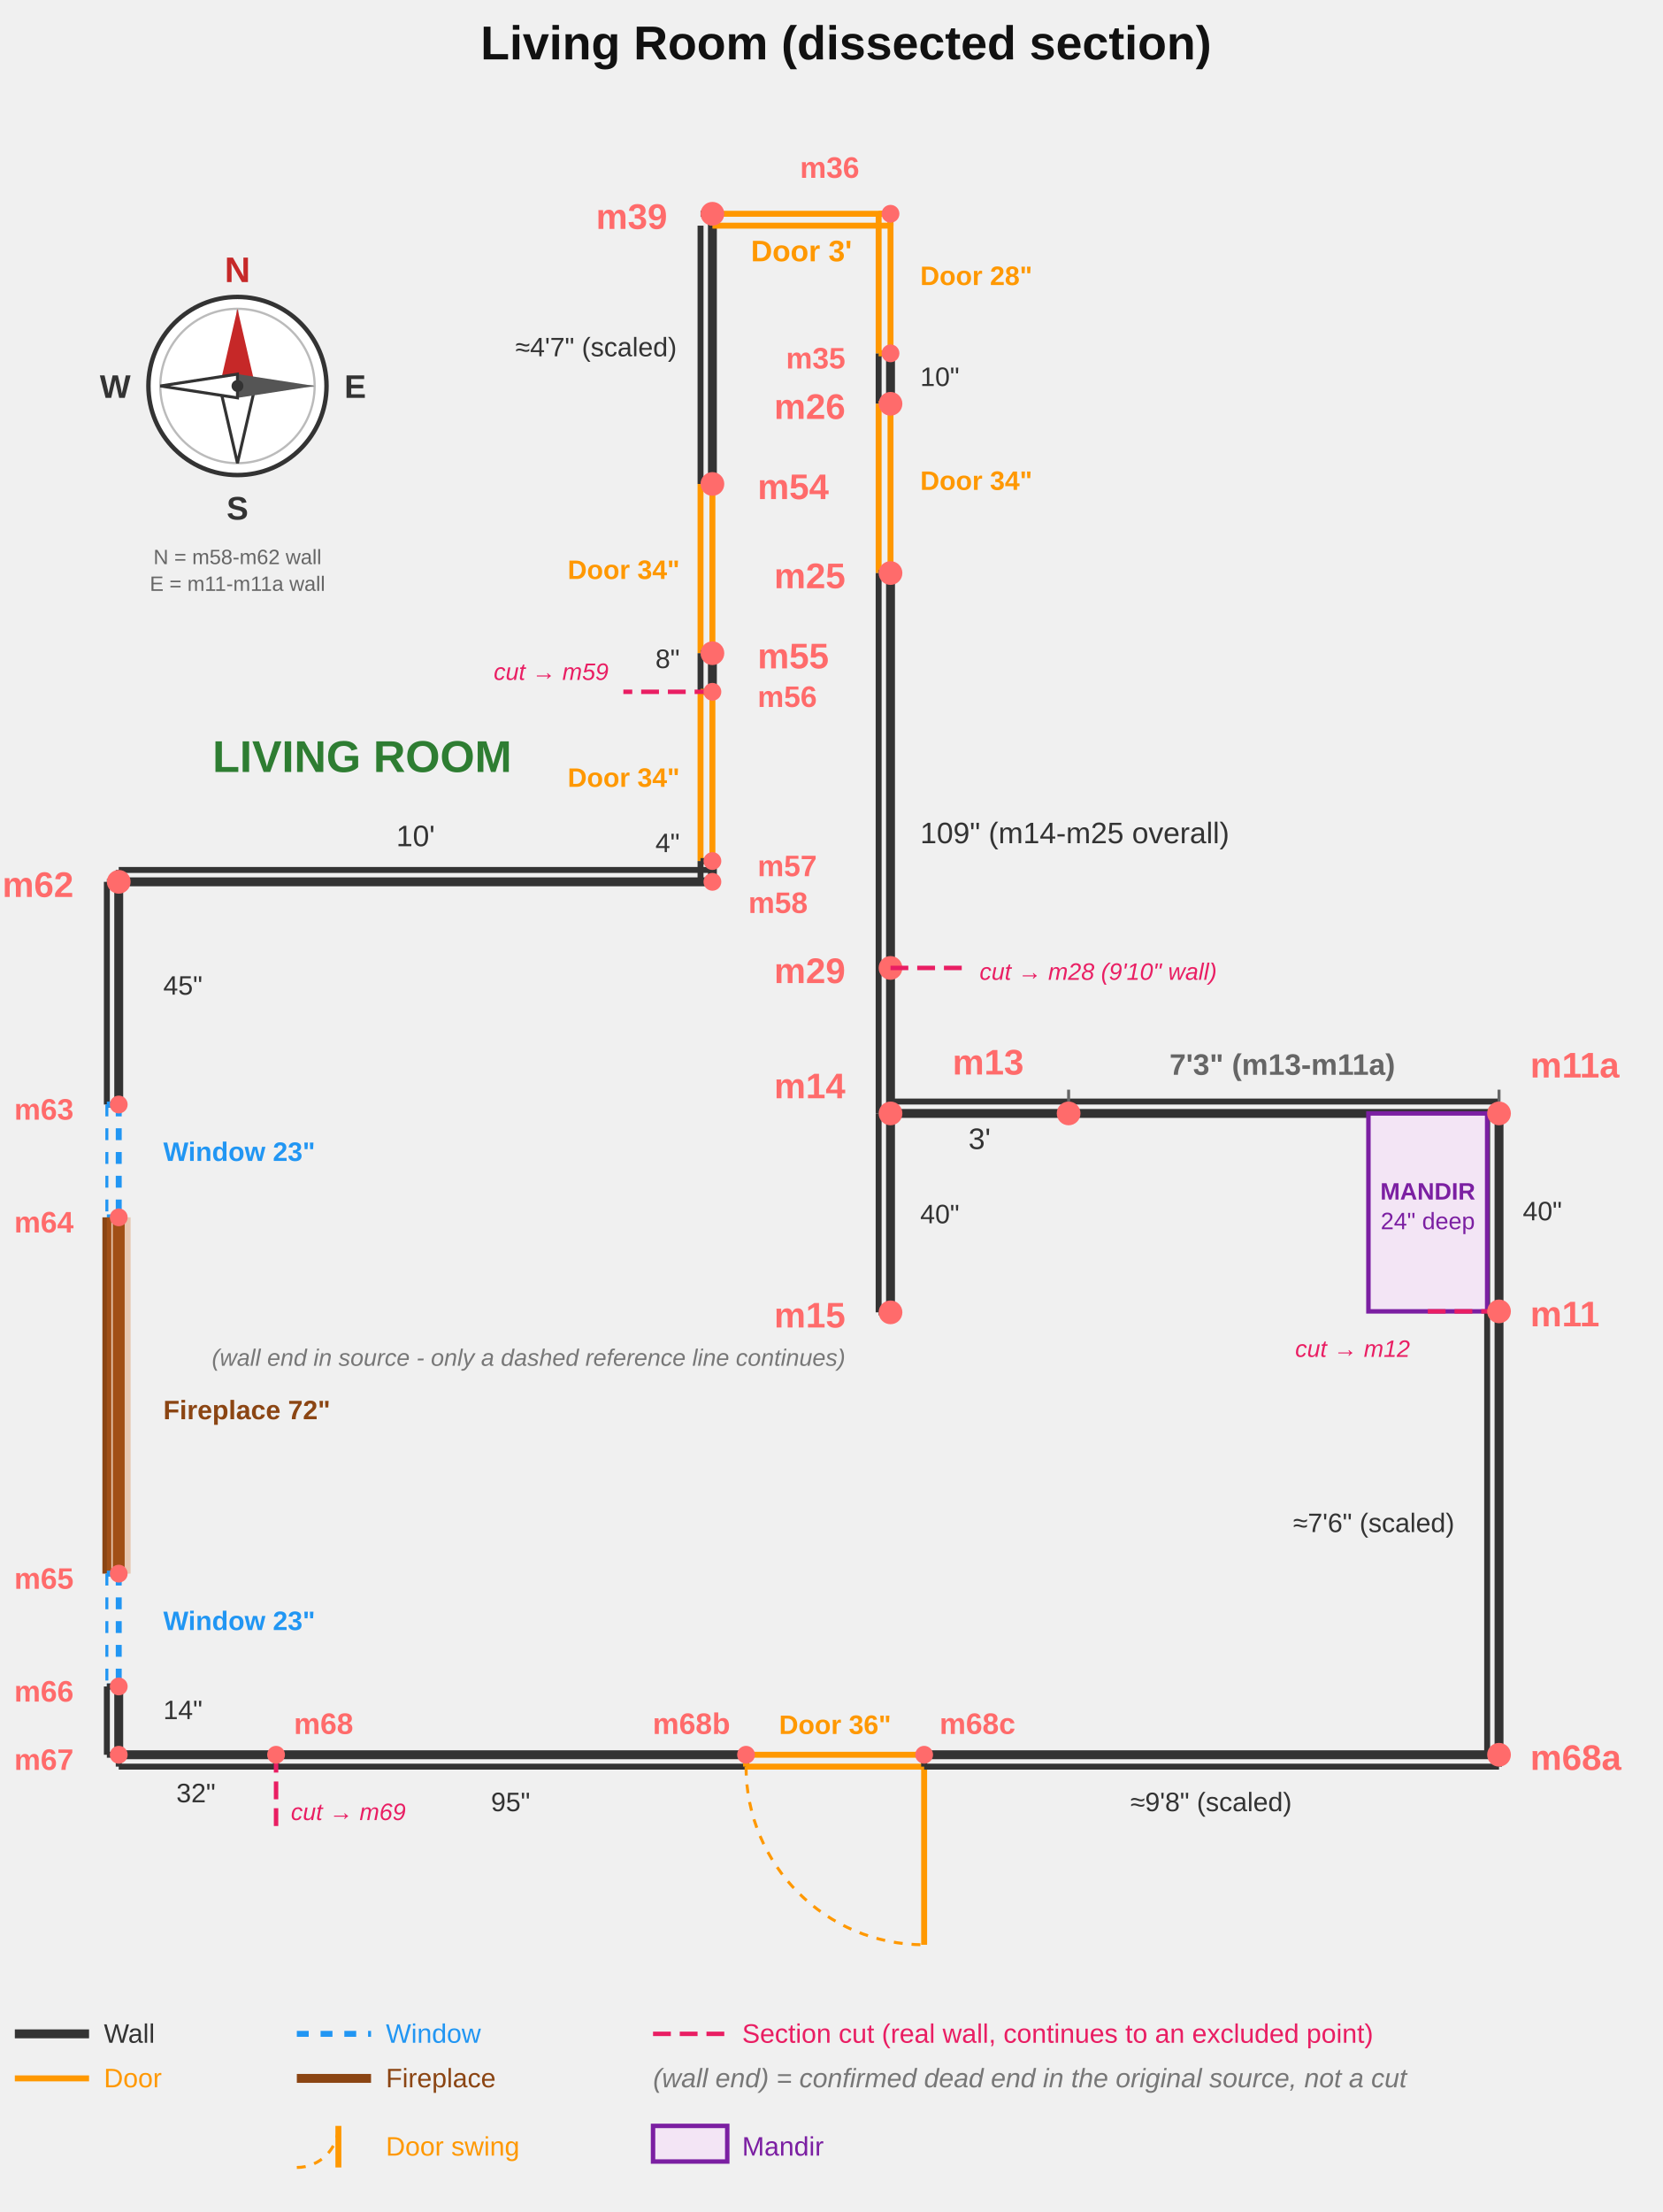
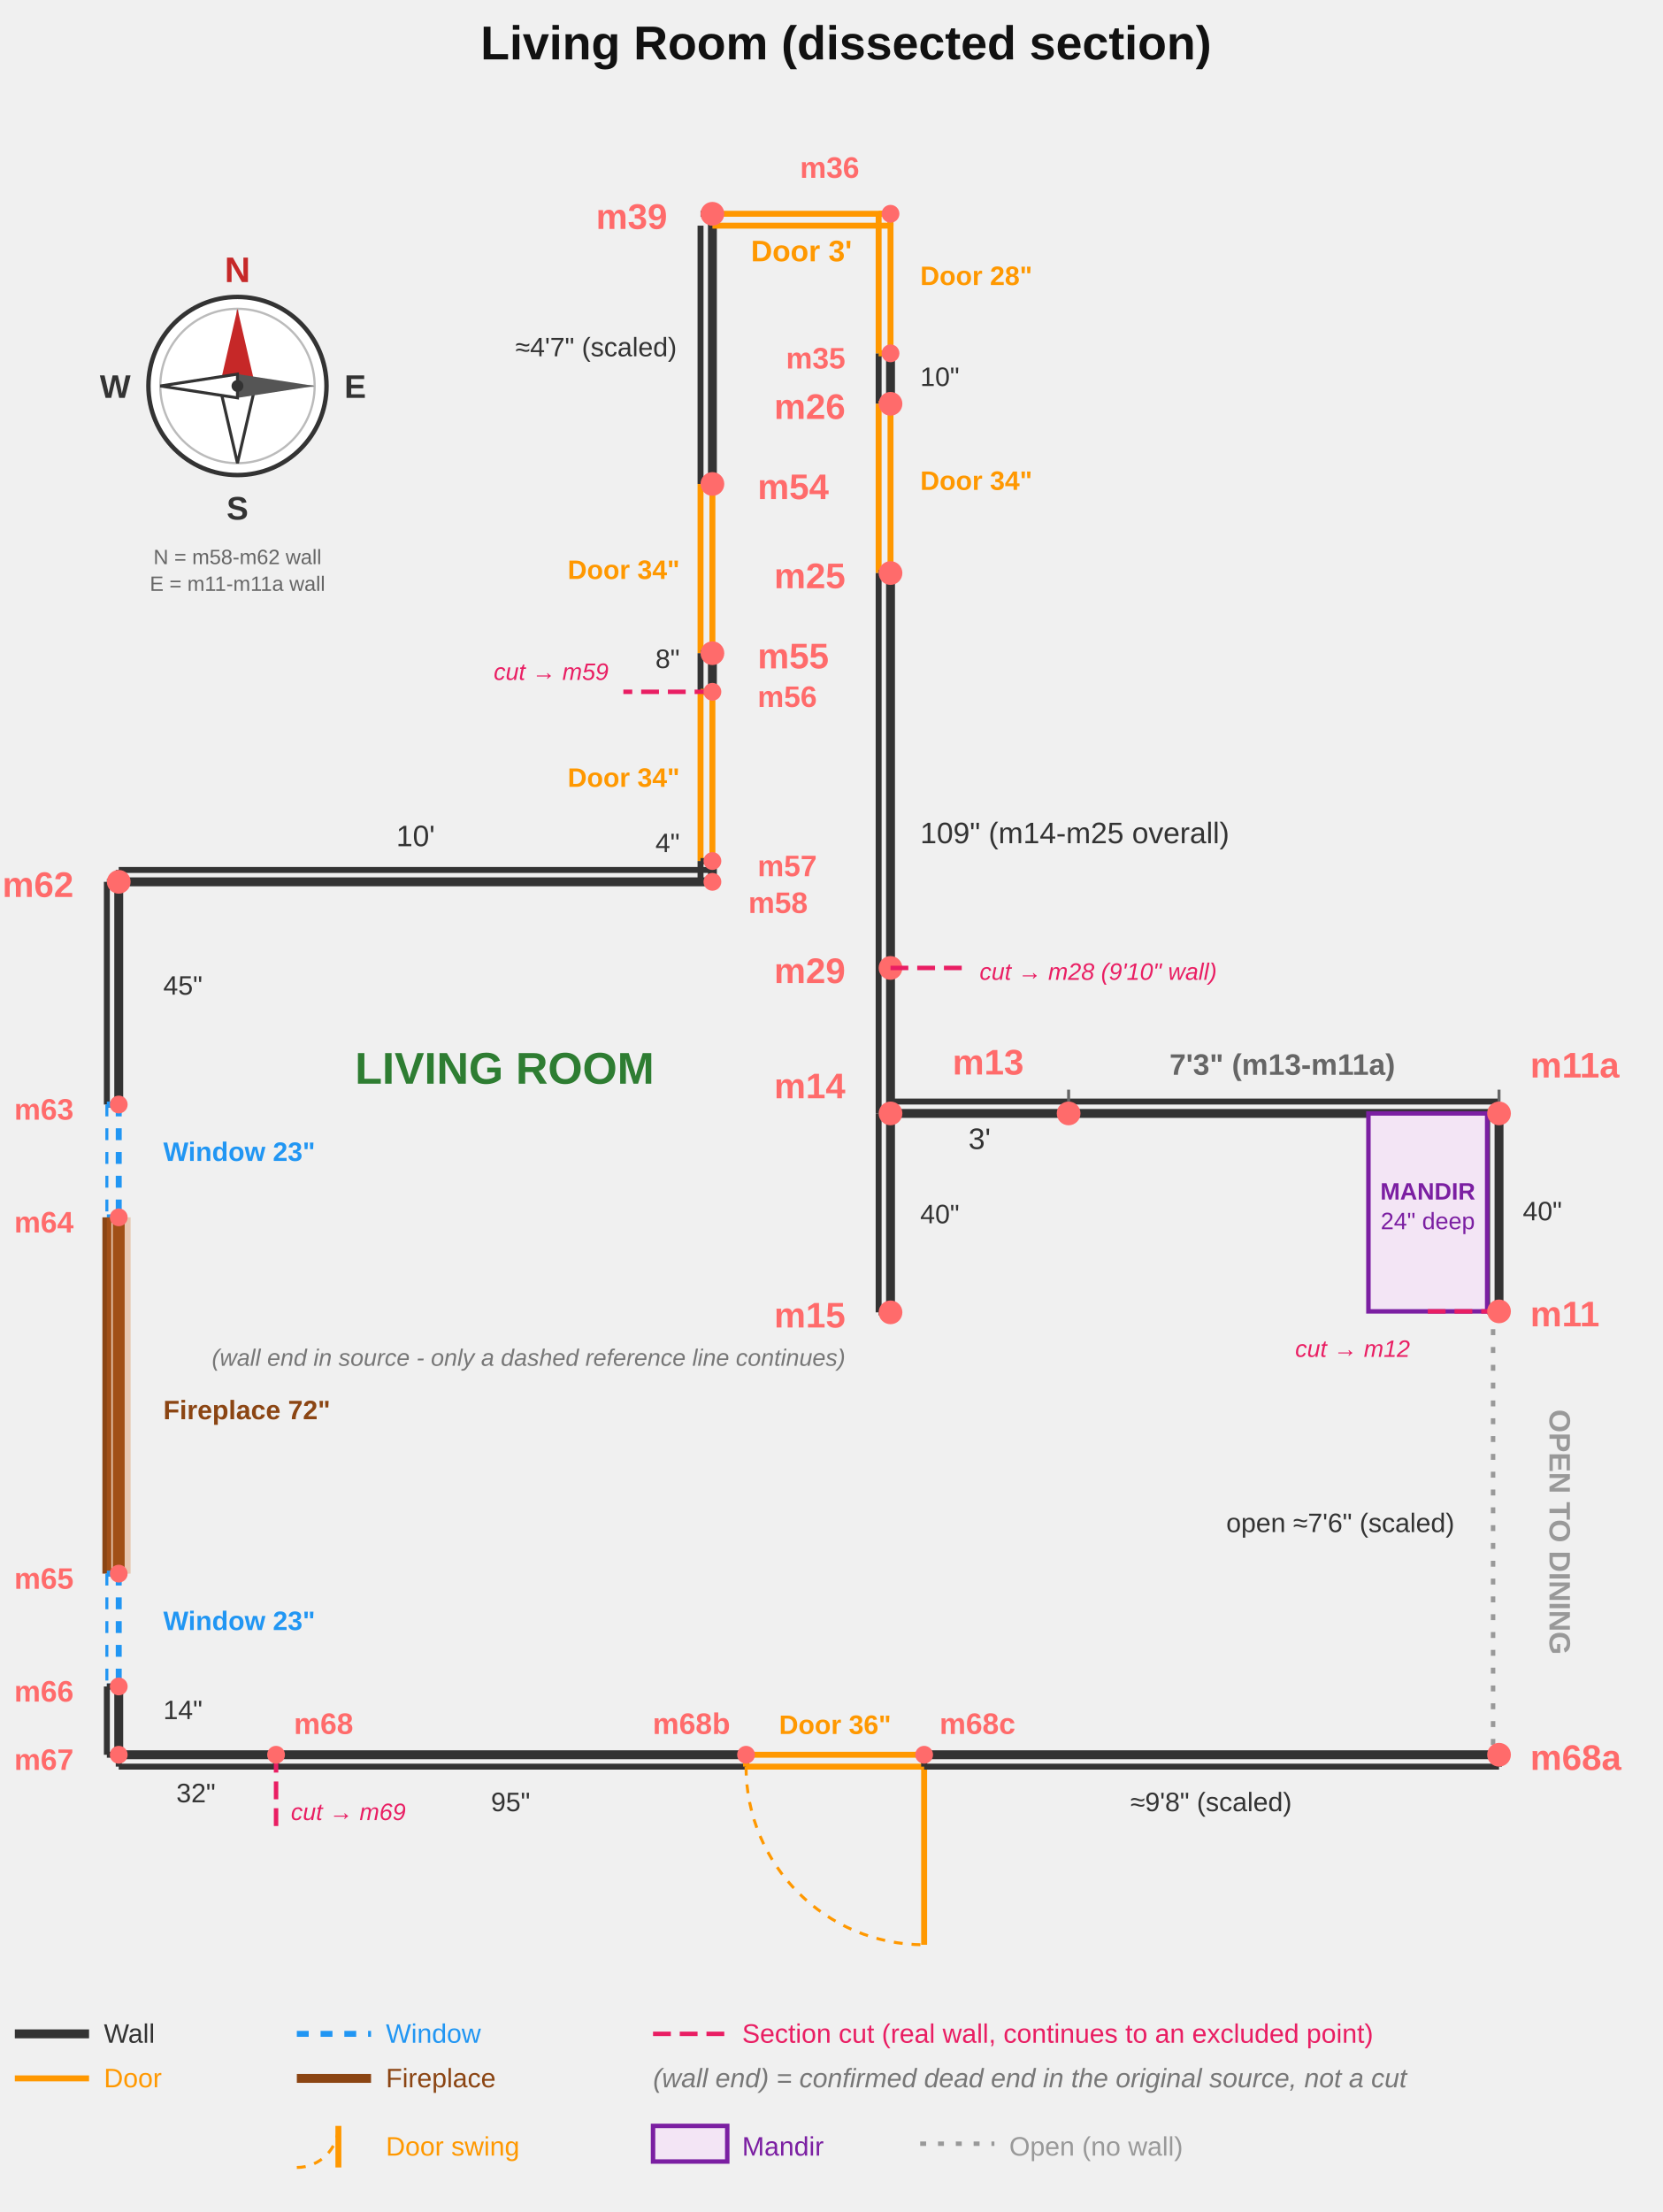
<svg xmlns="http://www.w3.org/2000/svg" viewBox="-10 -490 560 745" width="1120" height="1490" style="background:#fff;font-family:Arial,Helvetica,sans-serif;">
  <text x="275" y="-470" font-size="16" font-weight="bold" text-anchor="middle" fill="#111">Living Room (dissected section)</text>
  <line x1="230" y1="-327" x2="230" y2="-270" stroke="#ff9800" stroke-width="2" />
  <line x1="226" y1="-327" x2="226" y2="-270" stroke="#ff9800" stroke-width="2" />
  <line x1="230" y1="-327" x2="226" y2="-327" stroke="#ff9800" stroke-width="2" />
  <line x1="230" y1="-270" x2="226" y2="-270" stroke="#ff9800" stroke-width="2" />
  <text x="219" y="-295" font-size="9" fill="#ff9800" text-anchor="end" font-weight="bold">Door 34"</text>
  <line x1="230" y1="-270" x2="230" y2="-257" stroke="#333" stroke-width="3" />
  <line x1="226" y1="-270" x2="226" y2="-257" stroke="#333" stroke-width="2" />
  <line x1="230" y1="-270" x2="226" y2="-270" stroke="#333" stroke-width="2" />
  <line x1="230" y1="-257" x2="226" y2="-257" stroke="#333" stroke-width="2" />
  <text x="219" y="-265" font-size="9" fill="#333" text-anchor="end">8"</text>
  <line x1="230" y1="-257" x2="230" y2="-200" stroke="#ff9800" stroke-width="2" />
  <line x1="226" y1="-257" x2="226" y2="-200" stroke="#ff9800" stroke-width="2" />
  <line x1="230" y1="-257" x2="226" y2="-257" stroke="#ff9800" stroke-width="2" />
  <line x1="230" y1="-200" x2="226" y2="-200" stroke="#ff9800" stroke-width="2" />
  <text x="219" y="-225" font-size="9" fill="#ff9800" text-anchor="end" font-weight="bold">Door 34"</text>
  <line x1="230" y1="-200" x2="230" y2="-193" stroke="#333" stroke-width="3" />
  <line x1="226" y1="-200" x2="226" y2="-193" stroke="#333" stroke-width="2" />
  <line x1="230" y1="-200" x2="226" y2="-200" stroke="#333" stroke-width="2" />
  <line x1="230" y1="-193" x2="226" y2="-193" stroke="#333" stroke-width="2" />
  <text x="219" y="-203" font-size="9" fill="#333" text-anchor="end">4"</text>
  <line x1="230" y1="-193" x2="30" y2="-193" stroke="#333" stroke-width="3" />
  <line x1="230" y1="-197" x2="30" y2="-197" stroke="#333" stroke-width="2" />
  <line x1="230" y1="-193" x2="230" y2="-197" stroke="#333" stroke-width="2" />
  <line x1="30" y1="-193" x2="30" y2="-197" stroke="#333" stroke-width="2" />
  <text x="130" y="-205" font-size="10" fill="#333" text-anchor="middle">10'</text>
  <line x1="30" y1="-193" x2="30" y2="-118" stroke="#333" stroke-width="3" />
  <line x1="26" y1="-193" x2="26" y2="-118" stroke="#333" stroke-width="2" />
  <line x1="30" y1="-193" x2="26" y2="-193" stroke="#333" stroke-width="2" />
  <line x1="30" y1="-118" x2="26" y2="-118" stroke="#333" stroke-width="2" />
  <text x="45" y="-155" font-size="9" fill="#333" text-anchor="start">45"</text>
  <line x1="30" y1="-118" x2="30" y2="-80" stroke="#2196F3" stroke-width="2" stroke-dasharray="4,4" />
  <line x1="26" y1="-118" x2="26" y2="-80" stroke="#2196F3" stroke-width="1" stroke-dasharray="4,4" />
  <line x1="30" y1="-118" x2="26" y2="-118" stroke="#2196F3" stroke-width="2" />
  <line x1="30" y1="-80" x2="26" y2="-80" stroke="#2196F3" stroke-width="2" />
  <text x="45" y="-99" font-size="9" fill="#2196F3" text-anchor="start" font-weight="bold">Window 23"</text>
  <line x1="30" y1="-80" x2="30" y2="40" stroke="#8b4513" stroke-width="4" />
  <line x1="26" y1="-80" x2="26" y2="40" stroke="#8b4513" stroke-width="3" />
  <rect x="26" y="-80" width="8" height="120" fill="#d2691e" opacity="0.3" />
  <text x="45" y="-12" font-size="9" fill="#8b4513" text-anchor="start" font-weight="bold">Fireplace 72"</text>
  <line x1="30" y1="40" x2="30" y2="78" stroke="#2196F3" stroke-width="2" stroke-dasharray="4,4" />
  <line x1="26" y1="40" x2="26" y2="78" stroke="#2196F3" stroke-width="1" stroke-dasharray="4,4" />
  <line x1="30" y1="40" x2="26" y2="40" stroke="#2196F3" stroke-width="2" />
  <line x1="30" y1="78" x2="26" y2="78" stroke="#2196F3" stroke-width="2" />
  <text x="45" y="59" font-size="9" fill="#2196F3" text-anchor="start" font-weight="bold">Window 23"</text>
  <line x1="30" y1="78" x2="30" y2="101" stroke="#333" stroke-width="3" />
  <line x1="26" y1="78" x2="26" y2="101" stroke="#333" stroke-width="2" />
  <line x1="30" y1="78" x2="26" y2="78" stroke="#333" stroke-width="2" />
  <line x1="30" y1="101" x2="26" y2="101" stroke="#333" stroke-width="2" />
  <text x="45" y="89" font-size="9" fill="#333" text-anchor="start">14"</text>
  <line x1="30" y1="101" x2="83" y2="101" stroke="#333" stroke-width="3" />
  <line x1="30" y1="105" x2="83" y2="105" stroke="#333" stroke-width="2" />
  <line x1="30" y1="101" x2="30" y2="105" stroke="#333" stroke-width="2" />
  <line x1="83" y1="101" x2="83" y2="105" stroke="#333" stroke-width="2" />
  <text x="56" y="117" font-size="9" fill="#333" text-anchor="middle">32"</text>
  <line x1="230" y1="-327" x2="230" y2="-418" stroke="#333" stroke-width="3" />
  <line x1="226" y1="-327" x2="226" y2="-414" stroke="#333" stroke-width="2" />
  <line x1="230" y1="-418" x2="226" y2="-418" stroke="#333" stroke-width="2" />
  <text x="218" y="-370" font-size="9" fill="#333" text-anchor="end">≈4'7" (scaled)</text>
  <line x1="290" y1="-354" x2="290" y2="-371" stroke="#333" stroke-width="3" />
  <line x1="286" y1="-354" x2="286" y2="-371" stroke="#333" stroke-width="2" />
  <line x1="290" y1="-354" x2="286" y2="-354" stroke="#333" stroke-width="2" />
  <line x1="290" y1="-371" x2="286" y2="-371" stroke="#333" stroke-width="2" />
  <text x="300" y="-360" font-size="9" fill="#333" text-anchor="start">10"</text>
  <line x1="290" y1="-371" x2="290" y2="-418" stroke="#ff9800" stroke-width="2" />
  <line x1="286" y1="-371" x2="286" y2="-418" stroke="#ff9800" stroke-width="2" />
  <line x1="290" y1="-371" x2="286" y2="-371" stroke="#ff9800" stroke-width="2" />
  <line x1="290" y1="-418" x2="286" y2="-418" stroke="#ff9800" stroke-width="2" />
  <text x="300" y="-394" font-size="9" fill="#ff9800" text-anchor="start" font-weight="bold">Door 28"</text>
  <line x1="290" y1="-418" x2="230" y2="-418" stroke="#ff9800" stroke-width="2" />
  <line x1="290" y1="-414" x2="230" y2="-414" stroke="#ff9800" stroke-width="2" />
  <line x1="290" y1="-418" x2="290" y2="-414" stroke="#ff9800" stroke-width="2" />
  <line x1="230" y1="-418" x2="230" y2="-414" stroke="#ff9800" stroke-width="2" />
  <text x="260" y="-402" font-size="10" fill="#ff9800" text-anchor="middle" font-weight="bold">Door 3'</text>
  <line x1="290" y1="-297" x2="290" y2="-354" stroke="#ff9800" stroke-width="2" />
  <line x1="286" y1="-297" x2="286" y2="-354" stroke="#ff9800" stroke-width="2" />
  <line x1="290" y1="-297" x2="286" y2="-297" stroke="#ff9800" stroke-width="2" />
  <line x1="290" y1="-354" x2="286" y2="-354" stroke="#ff9800" stroke-width="2" />
  <text x="300" y="-325" font-size="9" fill="#ff9800" text-anchor="start" font-weight="bold">Door 34"</text>
  <line x1="290" y1="-115" x2="290" y2="-297" stroke="#333" stroke-width="3" />
  <line x1="286" y1="-115" x2="286" y2="-297" stroke="#333" stroke-width="2" />
  <line x1="290" y1="-115" x2="286" y2="-115" stroke="#333" stroke-width="2" />
  <line x1="290" y1="-297" x2="286" y2="-297" stroke="#333" stroke-width="2" />
  <text x="300" y="-206" font-size="10" fill="#333" text-anchor="start">109" (m14-m25 overall)</text>
  <line x1="290" y1="-115" x2="290" y2="-48" stroke="#333" stroke-width="3" />
  <line x1="286" y1="-115" x2="286" y2="-48" stroke="#333" stroke-width="2" />
  <line x1="290" y1="-115" x2="286" y2="-115" stroke="#333" stroke-width="2" />
  <line x1="290" y1="-48" x2="286" y2="-48" stroke="#333" stroke-width="2" />
  <text x="300" y="-78" font-size="9" fill="#333" text-anchor="start">40"</text>
  <line x1="350" y1="-115" x2="290" y2="-115" stroke="#333" stroke-width="3" />
  <line x1="350" y1="-119" x2="290" y2="-119" stroke="#333" stroke-width="2" />
  <line x1="350" y1="-115" x2="350" y2="-119" stroke="#333" stroke-width="2" />
  <line x1="290" y1="-115" x2="290" y2="-119" stroke="#333" stroke-width="2" />
  <text x="320" y="-103" font-size="10" fill="#333" text-anchor="middle">3'</text>
  <line x1="350" y1="-115" x2="495" y2="-115" stroke="#333" stroke-width="3" />
  <line x1="350" y1="-119" x2="495" y2="-119" stroke="#333" stroke-width="2" />
  <line x1="350" y1="-119" x2="350" y2="-123" stroke="#666" stroke-width="1" />
  <line x1="495" y1="-119" x2="495" y2="-123" stroke="#666" stroke-width="1" />
  <text x="422" y="-128" font-size="10" fill="#666" font-weight="bold" text-anchor="middle">7'3" (m13-m11a)</text>
  <line x1="495" y1="-115" x2="495" y2="-48.33" stroke="#333" stroke-width="3" />
  <line x1="491" y1="-115" x2="491" y2="-48.33" stroke="#333" stroke-width="2" />
  <line x1="495" y1="-115" x2="491" y2="-115" stroke="#333" stroke-width="2" />
  <line x1="495" y1="-48.33" x2="491" y2="-48.33" stroke="#333" stroke-width="2" />
  <text x="503" y="-79" font-size="9" fill="#333" text-anchor="start">40"</text>
  <rect x="451" y="-115" width="40" height="66.67" fill="#f3e5f5" stroke="#7b1fa2" stroke-width="1.5" />
  <text x="471" y="-86" font-size="8" fill="#7b1fa2" font-weight="bold" text-anchor="middle">MANDIR</text>
  <text x="471" y="-76" font-size="8" fill="#7b1fa2" text-anchor="middle">24" deep</text>
-   <line x1="495" y1="-48.33" x2="495" y2="101" stroke="#333" stroke-width="3" />
-   <line x1="491" y1="-48.33" x2="491" y2="101" stroke="#333" stroke-width="2" />
-   <line x1="495" y1="-48.33" x2="491" y2="-48.33" stroke="#333" stroke-width="2" />
-   <text x="480" y="26" font-size="9" fill="#333" text-anchor="end">≈7'6" (scaled)</text>
+   <line x1="493" y1="-48.33" x2="493" y2="101" stroke="#999" stroke-width="1.5" stroke-dasharray="2,4" />
+   <text x="480" y="26" font-size="9" fill="#333" text-anchor="end">open ≈7'6" (scaled)</text>
+   <text x="512" y="26" font-size="10" fill="#999" font-weight="bold" text-anchor="middle" transform="rotate(90 512 26)">OPEN TO DINING</text>
  <line x1="83" y1="101" x2="241.33" y2="101" stroke="#333" stroke-width="3" />
  <line x1="83" y1="105" x2="241.33" y2="105" stroke="#333" stroke-width="2" />
  <line x1="241.33" y1="101" x2="241.33" y2="105" stroke="#333" stroke-width="2" />
  <text x="162" y="120" font-size="9" fill="#333" text-anchor="middle">95"</text>
  <line x1="241.33" y1="101" x2="301.33" y2="101" stroke="#ff9800" stroke-width="2" />
  <line x1="241.33" y1="105" x2="301.33" y2="105" stroke="#ff9800" stroke-width="2" />
  <line x1="241.33" y1="101" x2="241.33" y2="105" stroke="#ff9800" stroke-width="2" />
  <line x1="301.33" y1="101" x2="301.33" y2="105" stroke="#ff9800" stroke-width="2" />
  <line x1="301.33" y1="105" x2="301.33" y2="165" stroke="#ff9800" stroke-width="2" />
  <path d="M241.33,105 A60,60 0 0,0 301.33,165" fill="none" stroke="#ff9800" stroke-width="1" stroke-dasharray="3,3" />
  <text x="271.33" y="94" font-size="9" fill="#ff9800" text-anchor="middle" font-weight="bold">Door 36"</text>
  <line x1="301.33" y1="101" x2="495" y2="101" stroke="#333" stroke-width="3" />
  <line x1="301.33" y1="105" x2="495" y2="105" stroke="#333" stroke-width="2" />
  <line x1="301.33" y1="101" x2="301.33" y2="105" stroke="#333" stroke-width="2" />
  <line x1="495" y1="101" x2="495" y2="105" stroke="#333" stroke-width="2" />
  <text x="398" y="120" font-size="9" fill="#333" text-anchor="middle">≈9'8" (scaled)</text>
  <circle cx="241.33" cy="101" r="3" fill="#ff6b6b" />
  <text x="236" y="94" font-size="10" fill="#ff6b6b" font-weight="bold" text-anchor="end">m68b</text>
  <circle cx="301.33" cy="101" r="3" fill="#ff6b6b" />
  <text x="306.5" y="94" font-size="10" fill="#ff6b6b" font-weight="bold">m68c</text>
  <circle cx="495" cy="101" r="4" fill="#ff6b6b" />
  <text x="505.5" y="106.1" font-size="12" fill="#ff6b6b" font-weight="bold">m68a</text>
  <line x1="230" y1="-257" x2="200" y2="-257" stroke="#e91e63" stroke-width="1.5" stroke-dasharray="6,3" />
  <text x="195" y="-261" font-size="8" fill="#e91e63" text-anchor="end" font-style="italic">cut → m59</text>
  <line x1="83" y1="101" x2="83" y2="125" stroke="#e91e63" stroke-width="1.5" stroke-dasharray="6,3" />
  <text x="88" y="123" font-size="8" fill="#e91e63" font-style="italic">cut → m69</text>
  <circle cx="290" cy="-164" r="4" fill="#ff6b6b" />
  <line x1="290" y1="-164" x2="315" y2="-164" stroke="#e91e63" stroke-width="1.5" stroke-dasharray="6,3" />
  <text x="320" y="-160" font-size="8" fill="#e91e63" font-style="italic">cut → m28 (9'10" wall)</text>
  <text x="274.8" y="-158.9" font-size="12" fill="#ff6b6b" font-weight="bold" text-anchor="end">m29</text>
  <line x1="495" y1="-48.33" x2="470" y2="-48.33" stroke="#e91e63" stroke-width="1.5" stroke-dasharray="6,3" />
  <text x="465" y="-33" font-size="8" fill="#e91e63" text-anchor="end" font-style="italic">cut → m12</text>
  <text x="274.8" y="-30" font-size="8" fill="#777" text-anchor="end" font-style="italic">(wall end in source - only a dashed reference line continues)</text>
-   <text x="112" y="-230" font-size="15" font-weight="bold" fill="#2e7d32" text-anchor="middle">LIVING ROOM</text>
+   <text x="160" y="-125" font-size="15" font-weight="bold" fill="#2e7d32" text-anchor="middle">LIVING ROOM</text>
  <circle cx="230" cy="-193" r="3" fill="#ff6b6b" />
  <text x="242.1" y="-182.5" font-size="10" fill="#ff6b6b" font-weight="bold">m58</text>
  <circle cx="30" cy="-193" r="4" fill="#ff6b6b" />
  <text x="14.8" y="-187.9" font-size="12" fill="#ff6b6b" font-weight="bold" text-anchor="end">m62</text>
  <circle cx="30" cy="-118" r="3" fill="#ff6b6b" />
  <text x="14.8" y="-112.9" font-size="10" fill="#ff6b6b" font-weight="bold" text-anchor="end">m63</text>
  <circle cx="30" cy="-80" r="3" fill="#ff6b6b" />
  <text x="14.8" y="-74.9" font-size="10" fill="#ff6b6b" font-weight="bold" text-anchor="end">m64</text>
  <circle cx="30" cy="40" r="3" fill="#ff6b6b" />
  <text x="14.8" y="45.1" font-size="10" fill="#ff6b6b" font-weight="bold" text-anchor="end">m65</text>
  <circle cx="30" cy="78" r="3" fill="#ff6b6b" />
  <text x="14.8" y="83.1" font-size="10" fill="#ff6b6b" font-weight="bold" text-anchor="end">m66</text>
  <circle cx="30" cy="101" r="3" fill="#ff6b6b" />
  <text x="14.8" y="106.1" font-size="10" fill="#ff6b6b" font-weight="bold" text-anchor="end">m67</text>
  <circle cx="83" cy="101" r="3" fill="#ff6b6b" />
  <text x="89" y="94" font-size="10" fill="#ff6b6b" font-weight="bold">m68</text>
  <circle cx="290" cy="-418" r="3" fill="#ff6b6b" />
  <text x="279.5" y="-430.1" font-size="10" fill="#ff6b6b" font-weight="bold" text-anchor="end">m36</text>
  <circle cx="290" cy="-371" r="3" fill="#ff6b6b" />
  <text x="274.8" y="-365.9" font-size="10" fill="#ff6b6b" font-weight="bold" text-anchor="end">m35</text>
  <circle cx="290" cy="-354" r="4" fill="#ff6b6b" />
  <text x="274.8" y="-348.9" font-size="12" fill="#ff6b6b" font-weight="bold" text-anchor="end">m26</text>
  <circle cx="290" cy="-297" r="4" fill="#ff6b6b" />
  <text x="274.8" y="-291.9" font-size="12" fill="#ff6b6b" font-weight="bold" text-anchor="end">m25</text>
  <circle cx="290" cy="-115" r="4" fill="#ff6b6b" />
  <text x="274.8" y="-120.1" font-size="12" fill="#ff6b6b" font-weight="bold" text-anchor="end">m14</text>
  <circle cx="290" cy="-48" r="4" fill="#ff6b6b" />
  <text x="274.8" y="-42.9" font-size="12" fill="#ff6b6b" font-weight="bold" text-anchor="end">m15</text>
  <circle cx="350" cy="-115" r="4" fill="#ff6b6b" />
  <text x="334.9" y="-128.1" font-size="12" fill="#ff6b6b" font-weight="bold" text-anchor="end">m13</text>
  <circle cx="495" cy="-115" r="4" fill="#ff6b6b" />
  <text x="505.5" y="-127.1" font-size="12" fill="#ff6b6b" font-weight="bold">m11a</text>
  <circle cx="495" cy="-48.33" r="4" fill="#ff6b6b" />
  <text x="505.5" y="-43.3" font-size="12" fill="#ff6b6b" font-weight="bold">m11</text>
  <circle cx="230" cy="-418" r="4" fill="#ff6b6b" />
  <text x="214.8" y="-412.9" font-size="12" fill="#ff6b6b" font-weight="bold" text-anchor="end">m39</text>
  <circle cx="230" cy="-327" r="4" fill="#ff6b6b" />
  <text x="245.2" y="-321.9" font-size="12" fill="#ff6b6b" font-weight="bold">m54</text>
  <circle cx="230" cy="-270" r="4" fill="#ff6b6b" />
  <text x="245.2" y="-264.9" font-size="12" fill="#ff6b6b" font-weight="bold">m55</text>
  <circle cx="230" cy="-257" r="3" fill="#ff6b6b" />
  <text x="245.2" y="-251.9" font-size="10" fill="#ff6b6b" font-weight="bold">m56</text>
  <circle cx="230" cy="-200" r="3" fill="#ff6b6b" />
  <text x="245.2" y="-194.9" font-size="10" fill="#ff6b6b" font-weight="bold">m57</text>
  <g id="compass" transform="translate(70,-360)" font-family="Arial,Helvetica,sans-serif">
    <circle cx="0" cy="0" r="30" fill="#fff" stroke="#333" stroke-width="1.5" />
    <circle cx="0" cy="0" r="26" fill="none" stroke="#bbb" stroke-width="0.75" />
    <line x1="-26" y1="0" x2="26" y2="0" stroke="#bbb" stroke-width="0.75" />
    <line x1="0" y1="-26" x2="0" y2="26" stroke="#bbb" stroke-width="0.75" />
    <polygon points="0,-26 6,0 -6,0" fill="#c62828" />
    <polygon points="0,26 6,0 -6,0" fill="#fff" stroke="#333" stroke-width="1" />
    <polygon points="26,0 0,-4 0,4" fill="#555" />
    <polygon points="-26,0 0,-4 0,4" fill="#fff" stroke="#333" stroke-width="1" />
    <circle cx="0" cy="0" r="2" fill="#333" />
    <text x="0" y="-35" font-size="12" font-weight="bold" fill="#c62828" text-anchor="middle">N</text>
    <text x="0" y="45" font-size="11" font-weight="bold" fill="#333" text-anchor="middle">S</text>
    <text x="36" y="4" font-size="11" font-weight="bold" fill="#333" text-anchor="start">E</text>
    <text x="-36" y="4" font-size="11" font-weight="bold" fill="#333" text-anchor="end">W</text>
    <text x="0" y="60" font-size="7" fill="#666" text-anchor="middle">N = m58-m62 wall</text>
    <text x="0" y="69" font-size="7" fill="#666" text-anchor="middle">E = m11-m11a wall</text>
  </g>
  <g font-size="9" fill="#333" transform="translate(0,40)">
    <line x1="-5" y1="155" x2="20" y2="155" stroke="#333" stroke-width="3" />
    <text x="25" y="158" fill="#333">Wall</text>
    <line x1="-5" y1="170" x2="20" y2="170" stroke="#ff9800" stroke-width="2" />
    <text x="25" y="173" fill="#ff9800">Door</text>
    <line x1="90" y1="155" x2="115" y2="155" stroke="#2196F3" stroke-width="2" stroke-dasharray="4,4" />
    <text x="120" y="158" fill="#2196F3">Window</text>
    <line x1="90" y1="170" x2="115" y2="170" stroke="#8b4513" stroke-width="3" />
    <text x="120" y="173" fill="#8b4513">Fireplace</text>
    <path d="M90,200 A14,14 0 0,0 104,186" fill="none" stroke="#ff9800" stroke-width="1" stroke-dasharray="3,3" />
    <line x1="104" y1="186" x2="104" y2="200" stroke="#ff9800" stroke-width="2" />
    <text x="120" y="196" fill="#ff9800">Door swing</text>
    <rect x="210" y="186" width="25" height="12" fill="#f3e5f5" stroke="#7b1fa2" stroke-width="1.5" />
    <text x="240" y="196" fill="#7b1fa2">Mandir</text>
+     <line x1="300" y1="192" x2="325" y2="192" stroke="#999" stroke-width="1.5" stroke-dasharray="2,4" />
+     <text x="330" y="196" fill="#999">Open (no wall)</text>
    <line x1="210" y1="155" x2="235" y2="155" stroke="#e91e63" stroke-width="1.5" stroke-dasharray="6,3" />
    <text x="240" y="158" fill="#e91e63">Section cut (real wall, continues to an excluded point)</text>
    <text x="210" y="173" fill="#777" font-style="italic">(wall end) = confirmed dead end in the original source, not a cut</text>
  </g>
</svg>
